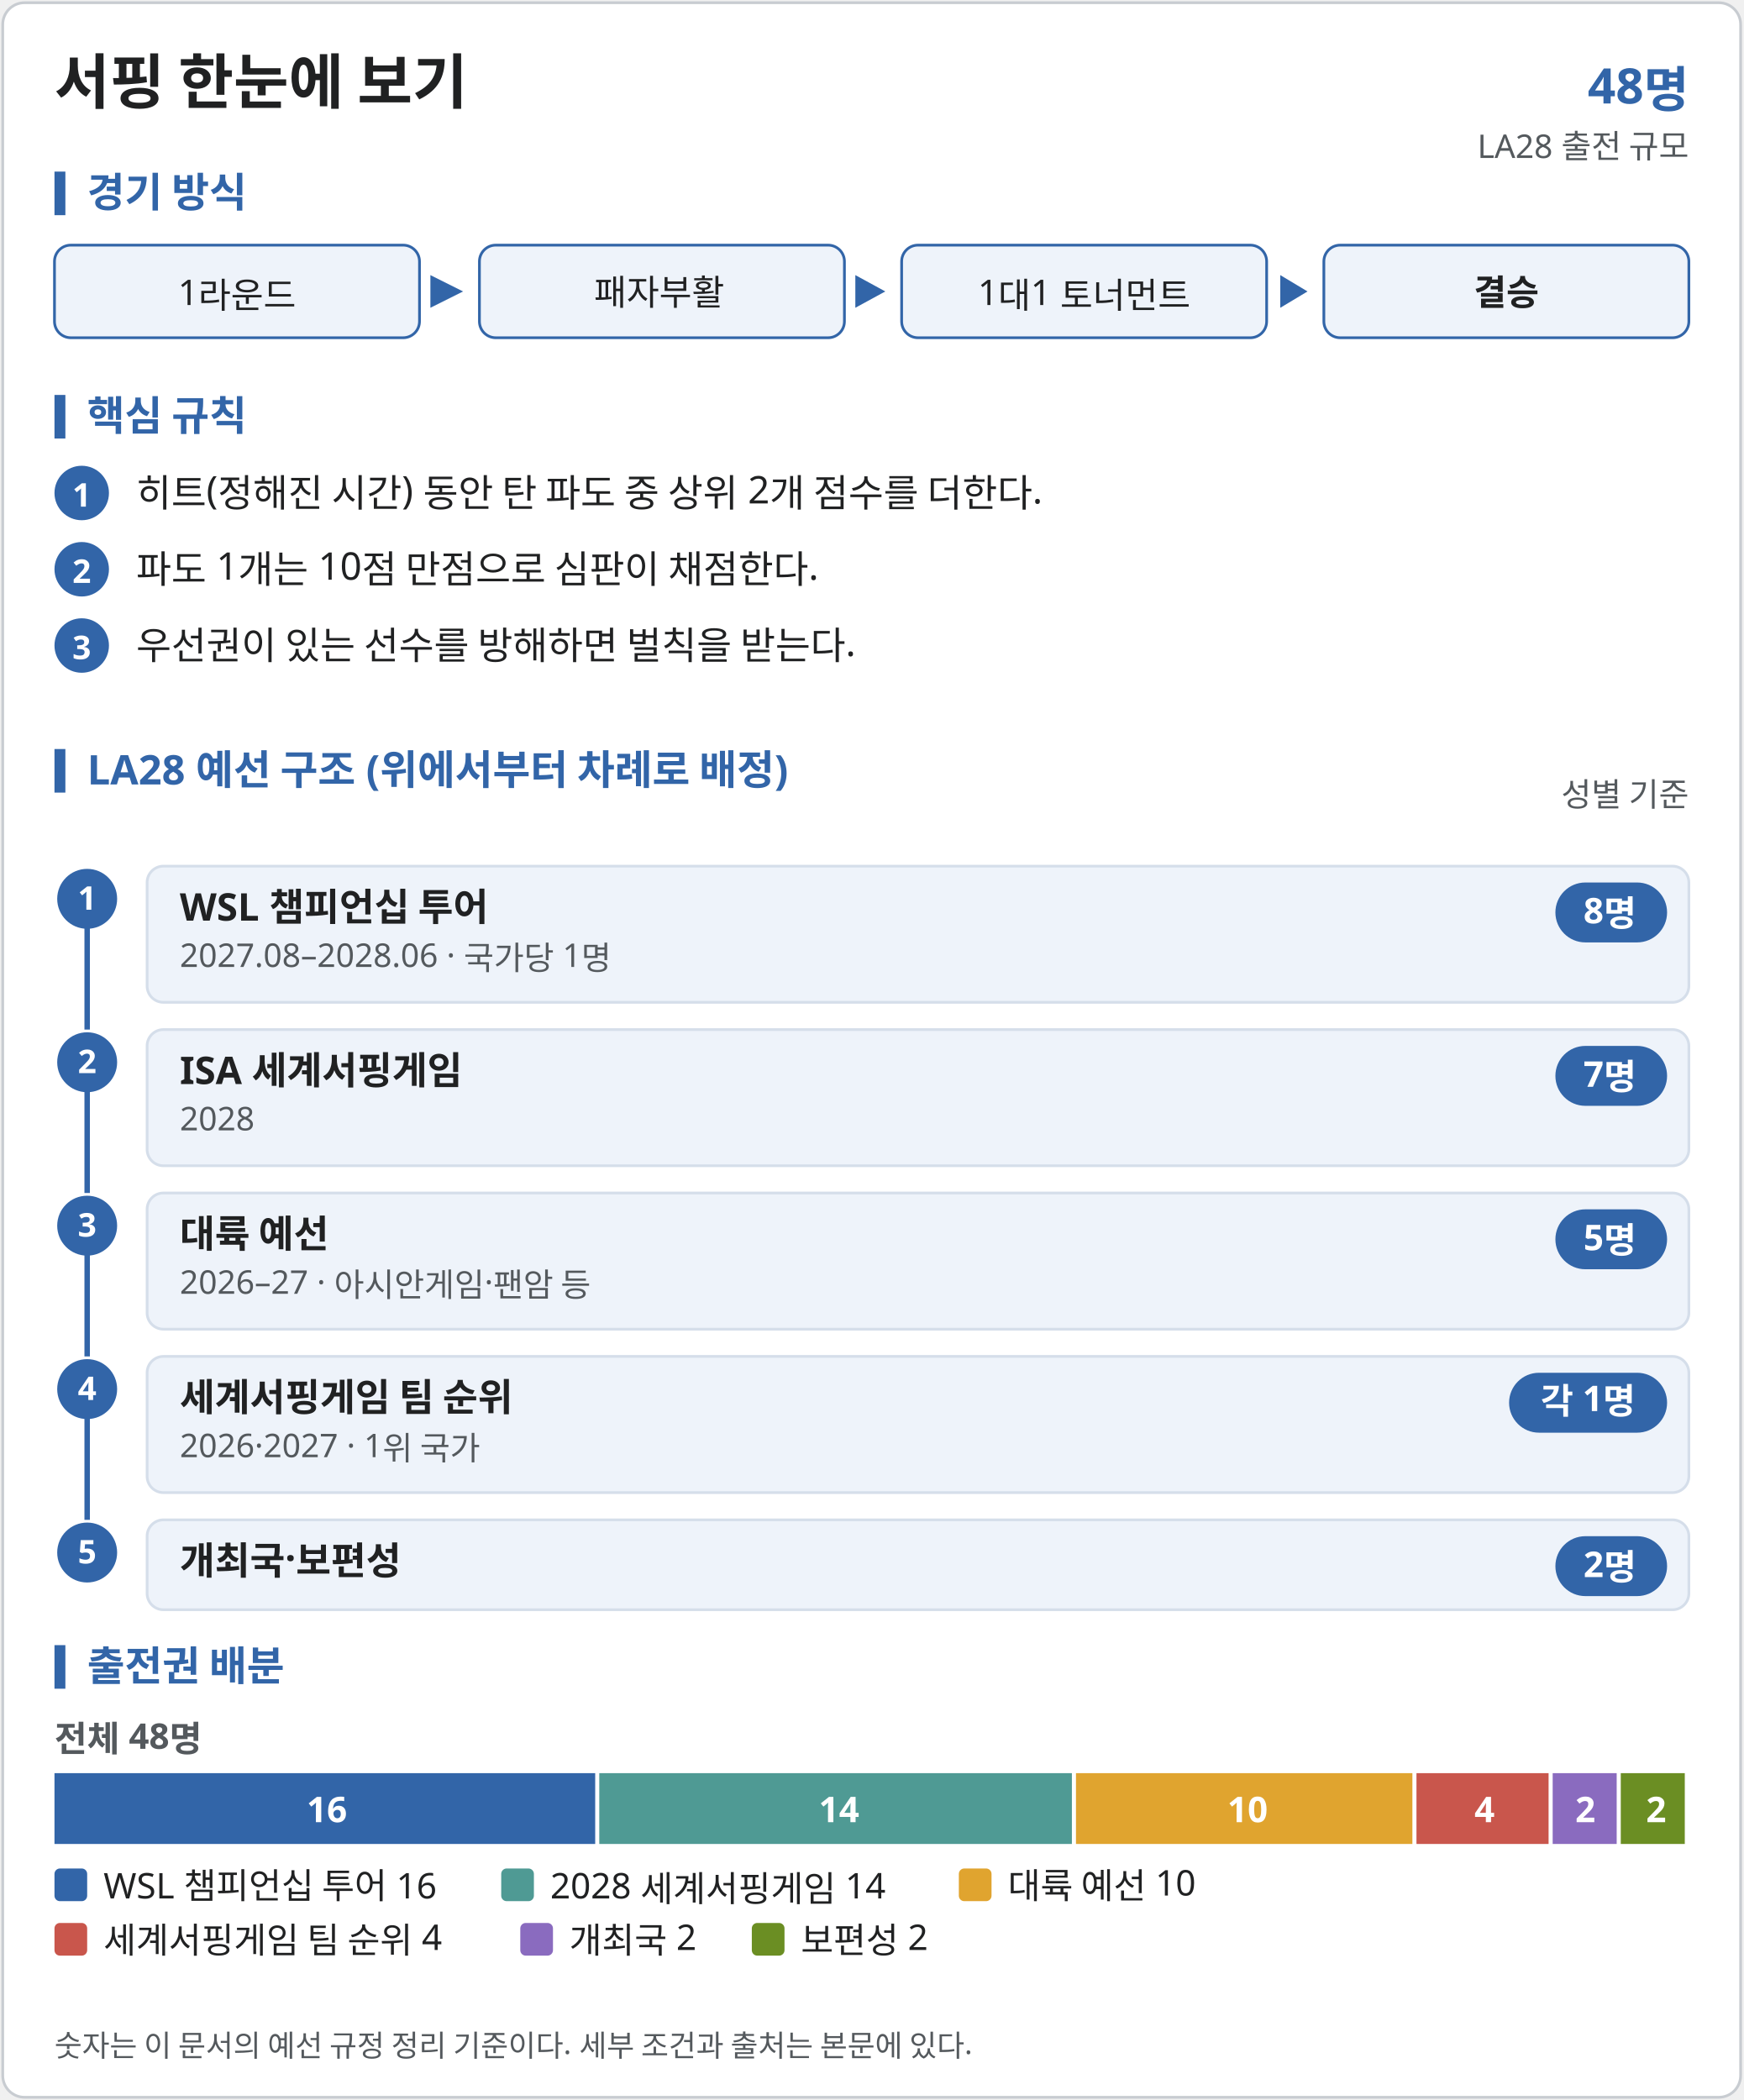
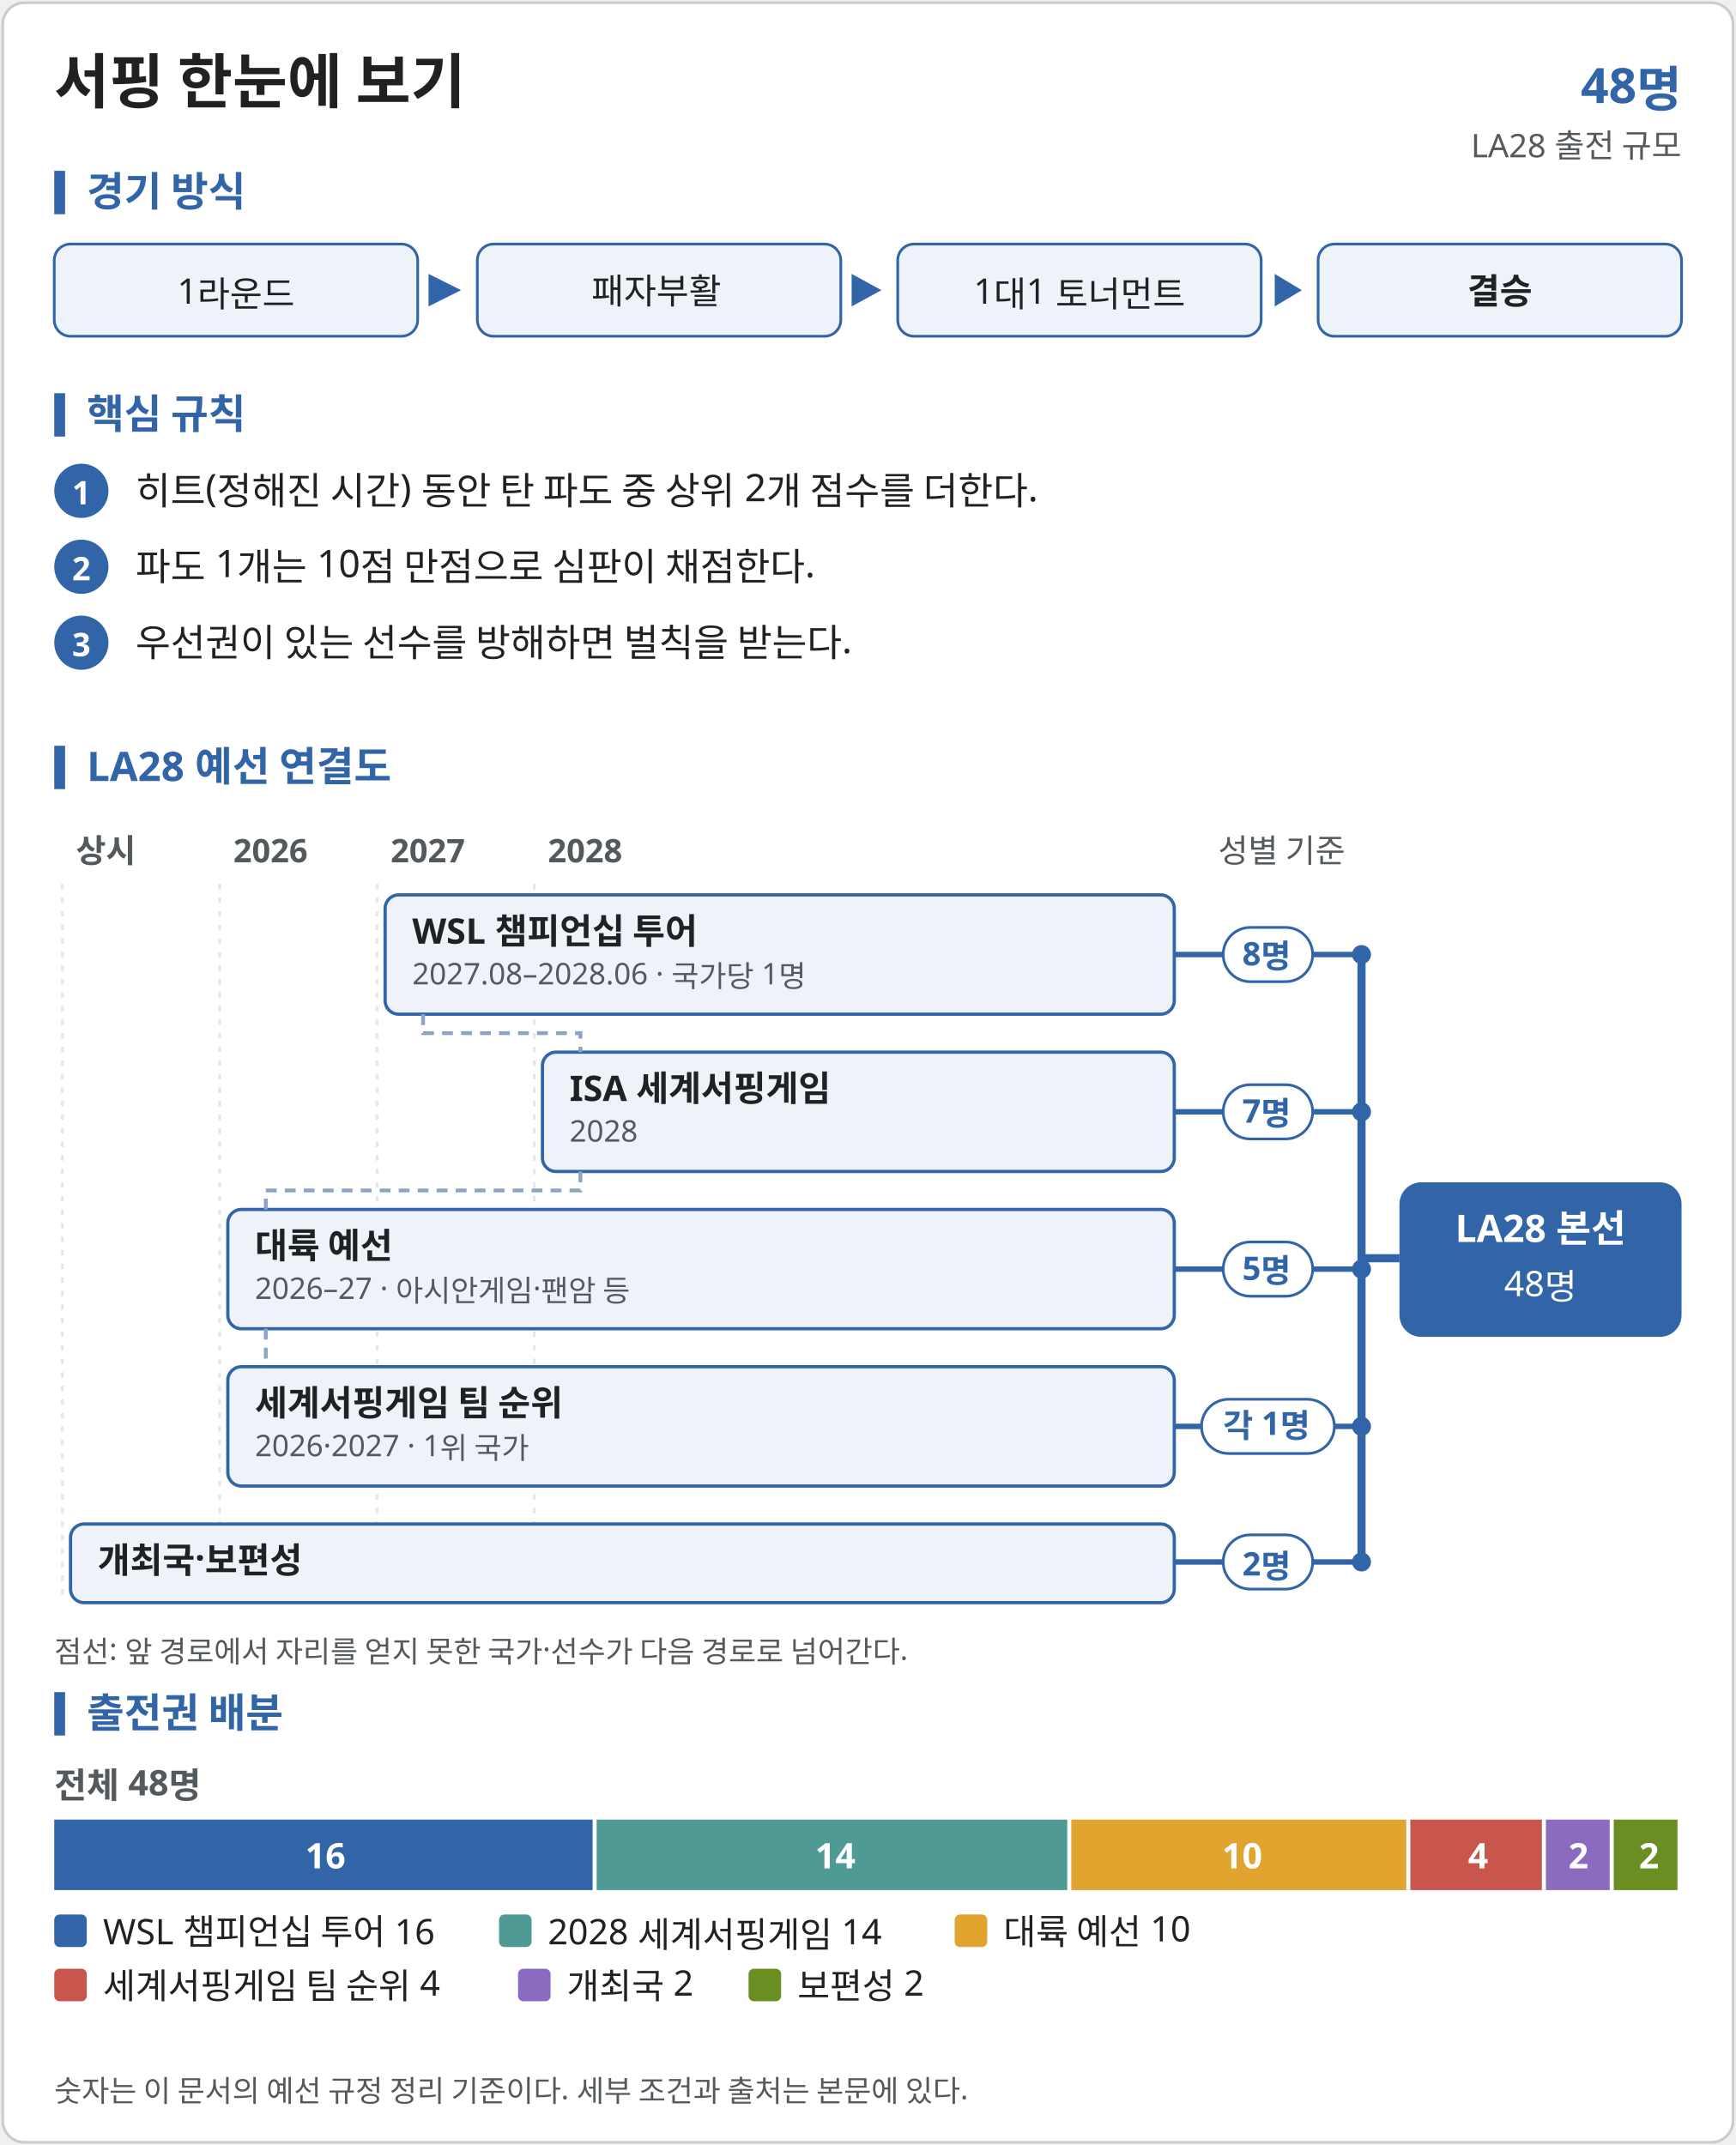
- <svg xmlns="http://www.w3.org/2000/svg" viewBox="0 0 640 771" width="640" height="771" role="img" aria-label="서핑 한눈에 보기" font-family="'Malgun Gothic','Apple SD Gothic Neo','Noto Sans KR',sans-serif">
-   <rect x="1" y="1" width="638" height="769" rx="8" fill="#fff" stroke="#c8ccd1" />
+ <svg xmlns="http://www.w3.org/2000/svg" viewBox="0 0 640 791" width="640" height="791" role="img" aria-label="서핑 한눈에 보기" font-family="'Malgun Gothic','Apple SD Gothic Neo','Noto Sans KR',sans-serif">
+   <rect x="1" y="1" width="638" height="789" rx="8" fill="#fff" stroke="#c8ccd1" />
  <text x="20" y="38" font-size="22" fill="#202122" font-weight="bold" text-anchor="start">서핑 한눈에 보기</text>
  <text x="620" y="38" font-size="18" fill="#3265a8" font-weight="bold" text-anchor="end">48명</text>
  <text x="620" y="58" font-size="12" fill="#54595d" font-weight="normal" text-anchor="end">LA28 출전 규모</text>
  <rect x="20" y="63" width="4" height="16" fill="#3265a8" />
  <text x="32" y="76" font-size="15" fill="#3265a8" font-weight="bold" text-anchor="start">경기 방식</text>
  <rect x="20" y="90" width="134" height="34" rx="6" fill="#eef3fa" stroke="#3265a8" />
  <text x="87" y="112" font-size="13" fill="#202122" font-weight="normal" text-anchor="middle">1라운드</text>
  <path d="M158 101 L170 107 L158 113" fill="#3265a8" />
  <rect x="176" y="90" width="134" height="34" rx="6" fill="#eef3fa" stroke="#3265a8" />
  <text x="242" y="112" font-size="13" fill="#202122" font-weight="normal" text-anchor="middle">패자부활</text>
  <path d="M314 101 L325 107 L314 113" fill="#3265a8" />
  <rect x="331" y="90" width="134" height="34" rx="6" fill="#eef3fa" stroke="#3265a8" />
  <text x="398" y="112" font-size="13" fill="#202122" font-weight="normal" text-anchor="middle">1대1 토너먼트</text>
  <path d="M470 101 L480 107 L470 113" fill="#3265a8" />
  <rect x="486" y="90" width="134" height="34" rx="6" fill="#eef3fa" stroke="#3265a8" />
  <text x="553" y="112" font-size="13" fill="#202122" font-weight="bold" text-anchor="middle">결승</text>
  <rect x="20" y="145" width="4" height="16" fill="#3265a8" />
  <text x="32" y="158" font-size="15" fill="#3265a8" font-weight="bold" text-anchor="start">핵심 규칙</text>
  <circle cx="30" cy="181" r="10" fill="#3265a8" />
  <text x="30" y="186" font-size="12" fill="#fff" font-weight="bold" text-anchor="middle">1</text>
  <text x="50" y="186" font-size="14" fill="#202122" font-weight="normal" text-anchor="start">히트(정해진 시간) 동안 탄 파도 중 상위 2개 점수를 더한다.</text>
  <circle cx="30" cy="209" r="10" fill="#3265a8" />
  <text x="30" y="214" font-size="12" fill="#fff" font-weight="bold" text-anchor="middle">2</text>
  <text x="50" y="214" font-size="14" fill="#202122" font-weight="normal" text-anchor="start">파도 1개는 10점 만점으로 심판이 채점한다.</text>
  <circle cx="30" cy="237" r="10" fill="#3265a8" />
  <text x="30" y="242" font-size="12" fill="#fff" font-weight="bold" text-anchor="middle">3</text>
  <text x="50" y="242" font-size="14" fill="#202122" font-weight="normal" text-anchor="start">우선권이 있는 선수를 방해하면 벌칙을 받는다.</text>
  <rect x="20" y="275" width="4" height="16" fill="#3265a8" />
-   <text x="32" y="288" font-size="15" fill="#3265a8" font-weight="bold" text-anchor="start">LA28 예선 구조 (위에서부터 차례로 배정)</text>
-   <text x="620" y="296" font-size="12" fill="#54595d" font-weight="normal" text-anchor="end">성별 기준</text>
-   <line x1="32" y1="330" x2="32" y2="378" stroke="#3265a8" stroke-width="2" />
-   <circle cx="32" cy="330" r="11" fill="#3265a8" />
-   <text x="32" y="334" font-size="12" fill="#fff" font-weight="bold" text-anchor="middle">1</text>
-   <rect x="54" y="318" width="566" height="50" rx="6" fill="#eef3fa" stroke="#d5deea" />
-   <text x="66" y="338" font-size="14" fill="#202122" font-weight="bold" text-anchor="start">WSL 챔피언십 투어</text>
-   <rect x="571" y="324" width="41" height="22" rx="11" fill="#3265a8" />
-   <text x="591" y="339" font-size="13" fill="#fff" font-weight="bold" text-anchor="middle">8명</text>
-   <text x="66" y="355" font-size="12" fill="#54595d" font-weight="normal" text-anchor="start">2027.08–2028.06 · 국가당 1명</text>
-   <line x1="32" y1="390" x2="32" y2="438" stroke="#3265a8" stroke-width="2" />
-   <circle cx="32" cy="390" r="11" fill="#3265a8" />
-   <text x="32" y="394" font-size="12" fill="#fff" font-weight="bold" text-anchor="middle">2</text>
-   <rect x="54" y="378" width="566" height="50" rx="6" fill="#eef3fa" stroke="#d5deea" />
-   <text x="66" y="398" font-size="14" fill="#202122" font-weight="bold" text-anchor="start">ISA 세계서핑게임</text>
-   <rect x="571" y="384" width="41" height="22" rx="11" fill="#3265a8" />
-   <text x="591" y="399" font-size="13" fill="#fff" font-weight="bold" text-anchor="middle">7명</text>
-   <text x="66" y="415" font-size="12" fill="#54595d" font-weight="normal" text-anchor="start">2028</text>
-   <line x1="32" y1="450" x2="32" y2="498" stroke="#3265a8" stroke-width="2" />
-   <circle cx="32" cy="450" r="11" fill="#3265a8" />
-   <text x="32" y="454" font-size="12" fill="#fff" font-weight="bold" text-anchor="middle">3</text>
-   <rect x="54" y="438" width="566" height="50" rx="6" fill="#eef3fa" stroke="#d5deea" />
-   <text x="66" y="458" font-size="14" fill="#202122" font-weight="bold" text-anchor="start">대륙 예선</text>
-   <rect x="571" y="444" width="41" height="22" rx="11" fill="#3265a8" />
-   <text x="591" y="459" font-size="13" fill="#fff" font-weight="bold" text-anchor="middle">5명</text>
-   <text x="66" y="475" font-size="12" fill="#54595d" font-weight="normal" text-anchor="start">2026–27 · 아시안게임·팬암 등</text>
-   <line x1="32" y1="510" x2="32" y2="558" stroke="#3265a8" stroke-width="2" />
-   <circle cx="32" cy="510" r="11" fill="#3265a8" />
-   <text x="32" y="514" font-size="12" fill="#fff" font-weight="bold" text-anchor="middle">4</text>
-   <rect x="54" y="498" width="566" height="50" rx="6" fill="#eef3fa" stroke="#d5deea" />
-   <text x="66" y="518" font-size="14" fill="#202122" font-weight="bold" text-anchor="start">세계서핑게임 팀 순위</text>
-   <rect x="554" y="504" width="58" height="22" rx="11" fill="#3265a8" />
-   <text x="583" y="519" font-size="13" fill="#fff" font-weight="bold" text-anchor="middle">각 1명</text>
-   <text x="66" y="535" font-size="12" fill="#54595d" font-weight="normal" text-anchor="start">2026·2027 · 1위 국가</text>
-   <circle cx="32" cy="570" r="11" fill="#3265a8" />
-   <text x="32" y="574" font-size="12" fill="#fff" font-weight="bold" text-anchor="middle">5</text>
-   <rect x="54" y="558" width="566" height="33" rx="6" fill="#eef3fa" stroke="#d5deea" />
-   <text x="66" y="578" font-size="14" fill="#202122" font-weight="bold" text-anchor="start">개최국·보편성</text>
-   <rect x="571" y="564" width="41" height="22" rx="11" fill="#3265a8" />
-   <text x="591" y="579" font-size="13" fill="#fff" font-weight="bold" text-anchor="middle">2명</text>
-   <rect x="20" y="604" width="4" height="16" fill="#3265a8" />
-   <text x="32" y="617" font-size="15" fill="#3265a8" font-weight="bold" text-anchor="start">출전권 배분</text>
-   <text x="20" y="643" font-size="13" fill="#54595d" font-weight="bold" text-anchor="start">전체 48명</text>
-   <rect x="20.0" y="651" width="198.5" height="26" fill="#3265a8" />
-   <text x="120" y="669" font-size="13" fill="#fff" font-weight="bold" text-anchor="middle">16</text>
-   <rect x="220.0" y="651" width="173.5" height="26" fill="#4f9a94" />
-   <text x="308" y="669" font-size="13" fill="#fff" font-weight="bold" text-anchor="middle">14</text>
-   <rect x="395.0" y="651" width="123.5" height="26" fill="#e0a42f" />
-   <text x="458" y="669" font-size="13" fill="#fff" font-weight="bold" text-anchor="middle">10</text>
-   <rect x="520.0" y="651" width="48.5" height="26" fill="#c9564c" />
-   <text x="545" y="669" font-size="13" fill="#fff" font-weight="bold" text-anchor="middle">4</text>
-   <rect x="570.0" y="651" width="23.5" height="26" fill="#8a6bbf" />
-   <text x="582" y="669" font-size="13" fill="#fff" font-weight="bold" text-anchor="middle">2</text>
-   <rect x="595.0" y="651" width="23.5" height="26" fill="#6b8e23" />
-   <text x="608" y="669" font-size="13" fill="#fff" font-weight="bold" text-anchor="middle">2</text>
-   <rect x="20" y="686" width="12" height="12" rx="2" fill="#3265a8" />
-   <text x="38" y="697" font-size="13" fill="#202122" font-weight="normal" text-anchor="start">WSL 챔피언십 투어 16</text>
-   <rect x="184" y="686" width="12" height="12" rx="2" fill="#4f9a94" />
-   <text x="202" y="697" font-size="13" fill="#202122" font-weight="normal" text-anchor="start">2028 세계서핑게임 14</text>
-   <rect x="352" y="686" width="12" height="12" rx="2" fill="#e0a42f" />
-   <text x="370" y="697" font-size="13" fill="#202122" font-weight="normal" text-anchor="start">대륙 예선 10</text>
-   <rect x="20" y="706" width="12" height="12" rx="2" fill="#c9564c" />
-   <text x="38" y="717" font-size="13" fill="#202122" font-weight="normal" text-anchor="start">세계서핑게임 팀 순위 4</text>
-   <rect x="191" y="706" width="12" height="12" rx="2" fill="#8a6bbf" />
-   <text x="209" y="717" font-size="13" fill="#202122" font-weight="normal" text-anchor="start">개최국 2</text>
-   <rect x="276" y="706" width="12" height="12" rx="2" fill="#6b8e23" />
-   <text x="294" y="717" font-size="13" fill="#202122" font-weight="normal" text-anchor="start">보편성 2</text>
-   <text x="20" y="755" font-size="11" fill="#54595d" font-weight="normal" text-anchor="start">숫자는 이 문서의 예선 규정 정리 기준이다. 세부 조건과 출처는 본문에 있다.</text>
+   <text x="32" y="288" font-size="15" fill="#3265a8" font-weight="bold" text-anchor="start">LA28 예선 연결도</text>
+   <line x1="23" y1="326" x2="23" y2="591" stroke="#e3e6ea" stroke-dasharray="2 3" />
+   <line x1="81" y1="326" x2="81" y2="591" stroke="#e3e6ea" stroke-dasharray="2 3" />
+   <line x1="139" y1="326" x2="139" y2="591" stroke="#e3e6ea" stroke-dasharray="2 3" />
+   <line x1="197" y1="326" x2="197" y2="591" stroke="#e3e6ea" stroke-dasharray="2 3" />
+   <text x="28" y="318" font-size="12" fill="#54595d" font-weight="bold" text-anchor="start">상시</text>
+   <text x="86" y="318" font-size="12" fill="#54595d" font-weight="bold" text-anchor="start">2026</text>
+   <text x="144" y="318" font-size="12" fill="#54595d" font-weight="bold" text-anchor="start">2027</text>
+   <text x="202" y="318" font-size="12" fill="#54595d" font-weight="bold" text-anchor="start">2028</text>
+   <text x="496" y="318" font-size="12" fill="#54595d" font-weight="normal" text-anchor="end">성별 기준</text>
+   <rect x="142" y="330" width="290.96" height="44" rx="5" fill="#eef3fa" stroke="#3265a8" stroke-width="1.2" />
+   <text x="152" y="348" font-size="13" fill="#202122" font-weight="bold" text-anchor="start">WSL 챔피언십 투어</text>
+   <text x="152" y="363" font-size="11" fill="#54595d" font-weight="normal" text-anchor="start">2027.08–2028.06 · 국가당 1명</text>
+   <rect x="200" y="388" width="232.96" height="44" rx="5" fill="#eef3fa" stroke="#3265a8" stroke-width="1.2" />
+   <text x="210" y="406" font-size="13" fill="#202122" font-weight="bold" text-anchor="start">ISA 세계서핑게임</text>
+   <text x="210" y="421" font-size="11" fill="#54595d" font-weight="normal" text-anchor="start">2028</text>
+   <rect x="84" y="446" width="348.96" height="44" rx="5" fill="#eef3fa" stroke="#3265a8" stroke-width="1.2" />
+   <text x="94" y="464" font-size="13" fill="#202122" font-weight="bold" text-anchor="start">대륙 예선</text>
+   <text x="94" y="479" font-size="11" fill="#54595d" font-weight="normal" text-anchor="start">2026–27 · 아시안게임·팬암 등</text>
+   <rect x="84" y="504" width="348.96" height="44" rx="5" fill="#eef3fa" stroke="#3265a8" stroke-width="1.2" />
+   <text x="94" y="522" font-size="13" fill="#202122" font-weight="bold" text-anchor="start">세계서핑게임 팀 순위</text>
+   <text x="94" y="537" font-size="11" fill="#54595d" font-weight="normal" text-anchor="start">2026·2027 · 1위 국가</text>
+   <rect x="26" y="562" width="406.96" height="29" rx="5" fill="#eef3fa" stroke="#3265a8" stroke-width="1.2" />
+   <text x="36" y="580" font-size="13" fill="#202122" font-weight="bold" text-anchor="start">개최국·보편성</text>
+   <path d="M156 374 V381 H214 V388" fill="none" stroke="#8aa4c8" stroke-width="1.4" stroke-dasharray="4 3" />
+   <path d="M214 432 V439 H98 V446" fill="none" stroke="#8aa4c8" stroke-width="1.4" stroke-dasharray="4 3" />
+   <path d="M98 490 V497 H98 V504" fill="none" stroke="#8aa4c8" stroke-width="1.4" stroke-dasharray="4 3" />
+   <line x1="432.96" y1="352" x2="502" y2="352" stroke="#3265a8" stroke-width="2" />
+   <circle cx="502" cy="352" r="3.5" fill="#3265a8" />
+   <rect x="451" y="342" width="33" height="20" rx="10" fill="#fff" stroke="#3265a8" />
+   <text x="467" y="356" font-size="12" fill="#3265a8" font-weight="bold" text-anchor="middle">8명</text>
+   <line x1="432.96" y1="410" x2="502" y2="410" stroke="#3265a8" stroke-width="2" />
+   <circle cx="502" cy="410" r="3.5" fill="#3265a8" />
+   <rect x="451" y="400" width="33" height="20" rx="10" fill="#fff" stroke="#3265a8" />
+   <text x="467" y="414" font-size="12" fill="#3265a8" font-weight="bold" text-anchor="middle">7명</text>
+   <line x1="432.96" y1="468" x2="502" y2="468" stroke="#3265a8" stroke-width="2" />
+   <circle cx="502" cy="468" r="3.5" fill="#3265a8" />
+   <rect x="451" y="458" width="33" height="20" rx="10" fill="#fff" stroke="#3265a8" />
+   <text x="467" y="472" font-size="12" fill="#3265a8" font-weight="bold" text-anchor="middle">5명</text>
+   <line x1="432.96" y1="526" x2="502" y2="526" stroke="#3265a8" stroke-width="2" />
+   <circle cx="502" cy="526" r="3.5" fill="#3265a8" />
+   <rect x="443" y="516" width="49" height="20" rx="10" fill="#fff" stroke="#3265a8" />
+   <text x="467" y="530" font-size="12" fill="#3265a8" font-weight="bold" text-anchor="middle">각 1명</text>
+   <line x1="432.96" y1="576" x2="502" y2="576" stroke="#3265a8" stroke-width="2" />
+   <circle cx="502" cy="576" r="3.5" fill="#3265a8" />
+   <rect x="451" y="566" width="33" height="20" rx="10" fill="#fff" stroke="#3265a8" />
+   <text x="467" y="581" font-size="12" fill="#3265a8" font-weight="bold" text-anchor="middle">2명</text>
+   <line x1="502" y1="352" x2="502" y2="576" stroke="#3265a8" stroke-width="3" />
+   <line x1="502" y1="464" x2="516" y2="464" stroke="#3265a8" stroke-width="3" />
+   <rect x="516" y="436" width="104" height="57" rx="8" fill="#3265a8" />
+   <text x="568" y="458" font-size="14" fill="#fff" font-weight="bold" text-anchor="middle">LA28 본선</text>
+   <text x="568" y="478" font-size="13" fill="#fff" font-weight="normal" text-anchor="middle">48명</text>
+   <text x="20" y="613" font-size="11" fill="#54595d" font-weight="normal" text-anchor="start">점선: 앞 경로에서 자리를 얻지 못한 국가·선수가 다음 경로로 넘어간다.</text>
+   <rect x="20" y="624" width="4" height="16" fill="#3265a8" />
+   <text x="32" y="637" font-size="15" fill="#3265a8" font-weight="bold" text-anchor="start">출전권 배분</text>
+   <text x="20" y="663" font-size="13" fill="#54595d" font-weight="bold" text-anchor="start">전체 48명</text>
+   <rect x="20.0" y="671" width="198.5" height="26" fill="#3265a8" />
+   <text x="120" y="689" font-size="13" fill="#fff" font-weight="bold" text-anchor="middle">16</text>
+   <rect x="220.0" y="671" width="173.5" height="26" fill="#4f9a94" />
+   <text x="308" y="689" font-size="13" fill="#fff" font-weight="bold" text-anchor="middle">14</text>
+   <rect x="395.0" y="671" width="123.5" height="26" fill="#e0a42f" />
+   <text x="458" y="689" font-size="13" fill="#fff" font-weight="bold" text-anchor="middle">10</text>
+   <rect x="520.0" y="671" width="48.5" height="26" fill="#c9564c" />
+   <text x="545" y="689" font-size="13" fill="#fff" font-weight="bold" text-anchor="middle">4</text>
+   <rect x="570.0" y="671" width="23.5" height="26" fill="#8a6bbf" />
+   <text x="582" y="689" font-size="13" fill="#fff" font-weight="bold" text-anchor="middle">2</text>
+   <rect x="595.0" y="671" width="23.5" height="26" fill="#6b8e23" />
+   <text x="608" y="689" font-size="13" fill="#fff" font-weight="bold" text-anchor="middle">2</text>
+   <rect x="20" y="706" width="12" height="12" rx="2" fill="#3265a8" />
+   <text x="38" y="717" font-size="13" fill="#202122" font-weight="normal" text-anchor="start">WSL 챔피언십 투어 16</text>
+   <rect x="184" y="706" width="12" height="12" rx="2" fill="#4f9a94" />
+   <text x="202" y="717" font-size="13" fill="#202122" font-weight="normal" text-anchor="start">2028 세계서핑게임 14</text>
+   <rect x="352" y="706" width="12" height="12" rx="2" fill="#e0a42f" />
+   <text x="370" y="717" font-size="13" fill="#202122" font-weight="normal" text-anchor="start">대륙 예선 10</text>
+   <rect x="20" y="726" width="12" height="12" rx="2" fill="#c9564c" />
+   <text x="38" y="737" font-size="13" fill="#202122" font-weight="normal" text-anchor="start">세계서핑게임 팀 순위 4</text>
+   <rect x="191" y="726" width="12" height="12" rx="2" fill="#8a6bbf" />
+   <text x="209" y="737" font-size="13" fill="#202122" font-weight="normal" text-anchor="start">개최국 2</text>
+   <rect x="276" y="726" width="12" height="12" rx="2" fill="#6b8e23" />
+   <text x="294" y="737" font-size="13" fill="#202122" font-weight="normal" text-anchor="start">보편성 2</text>
+   <text x="20" y="775" font-size="11" fill="#54595d" font-weight="normal" text-anchor="start">숫자는 이 문서의 예선 규정 정리 기준이다. 세부 조건과 출처는 본문에 있다.</text>
</svg>
